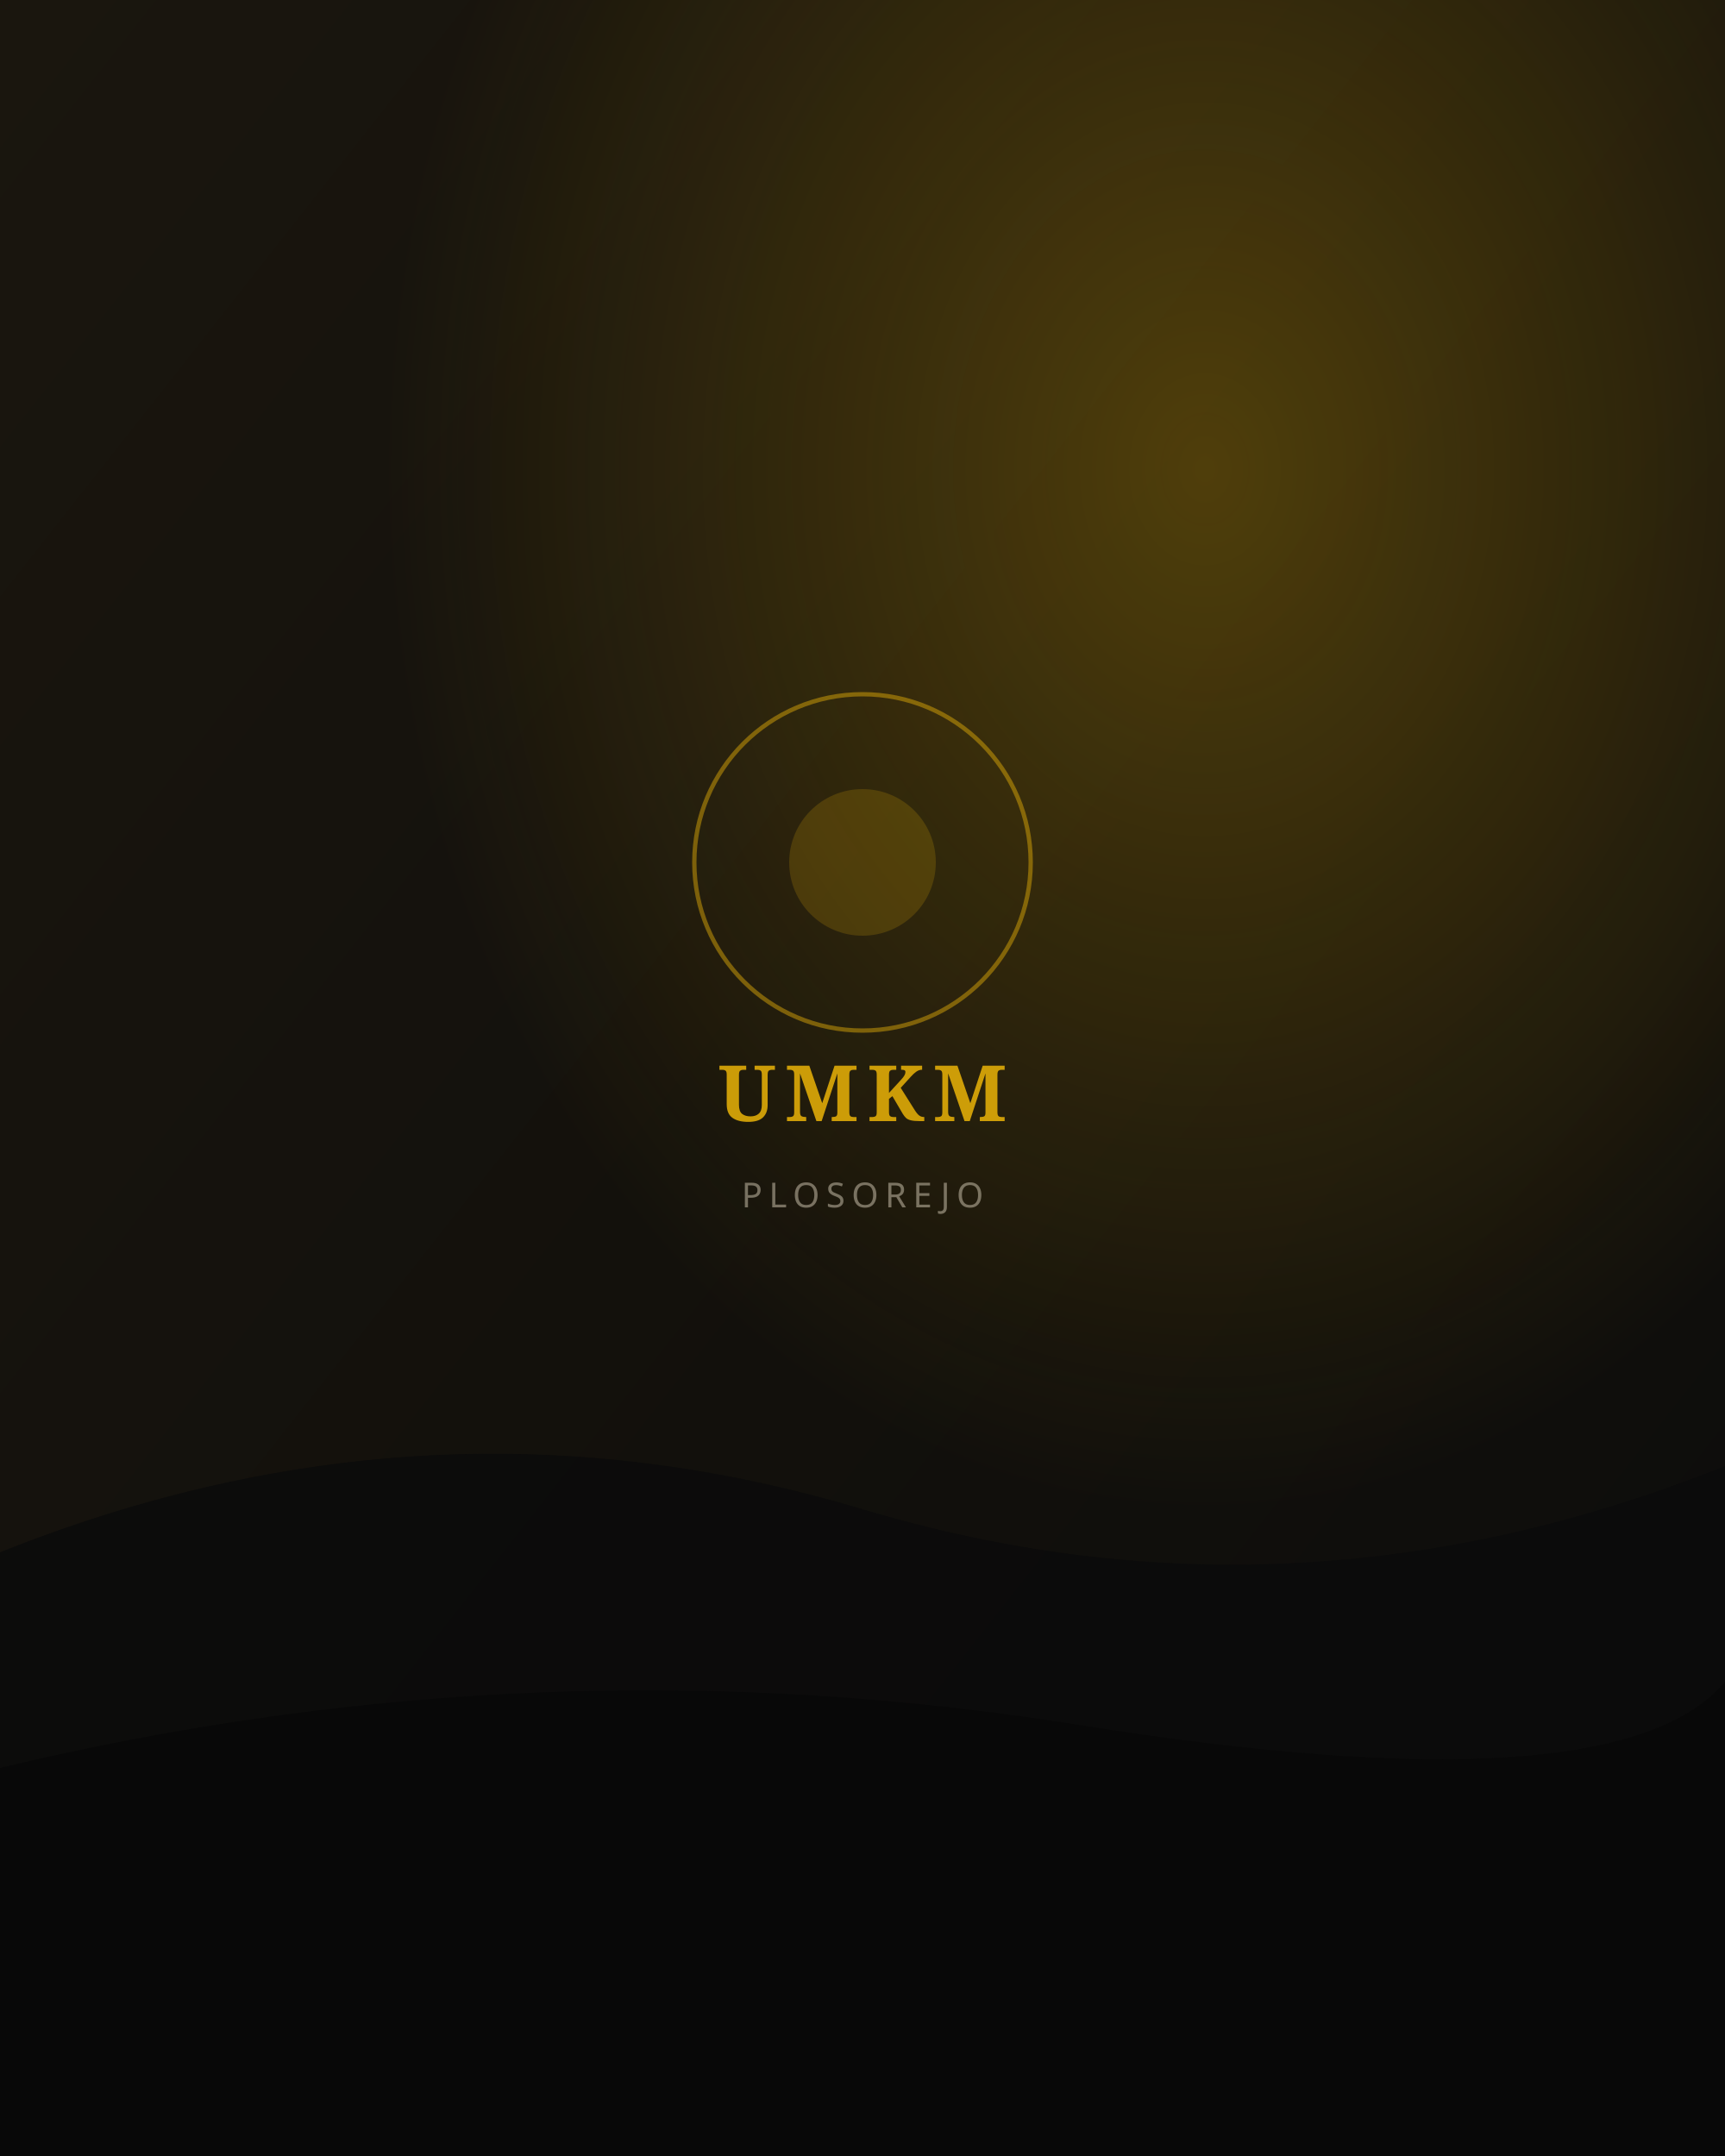
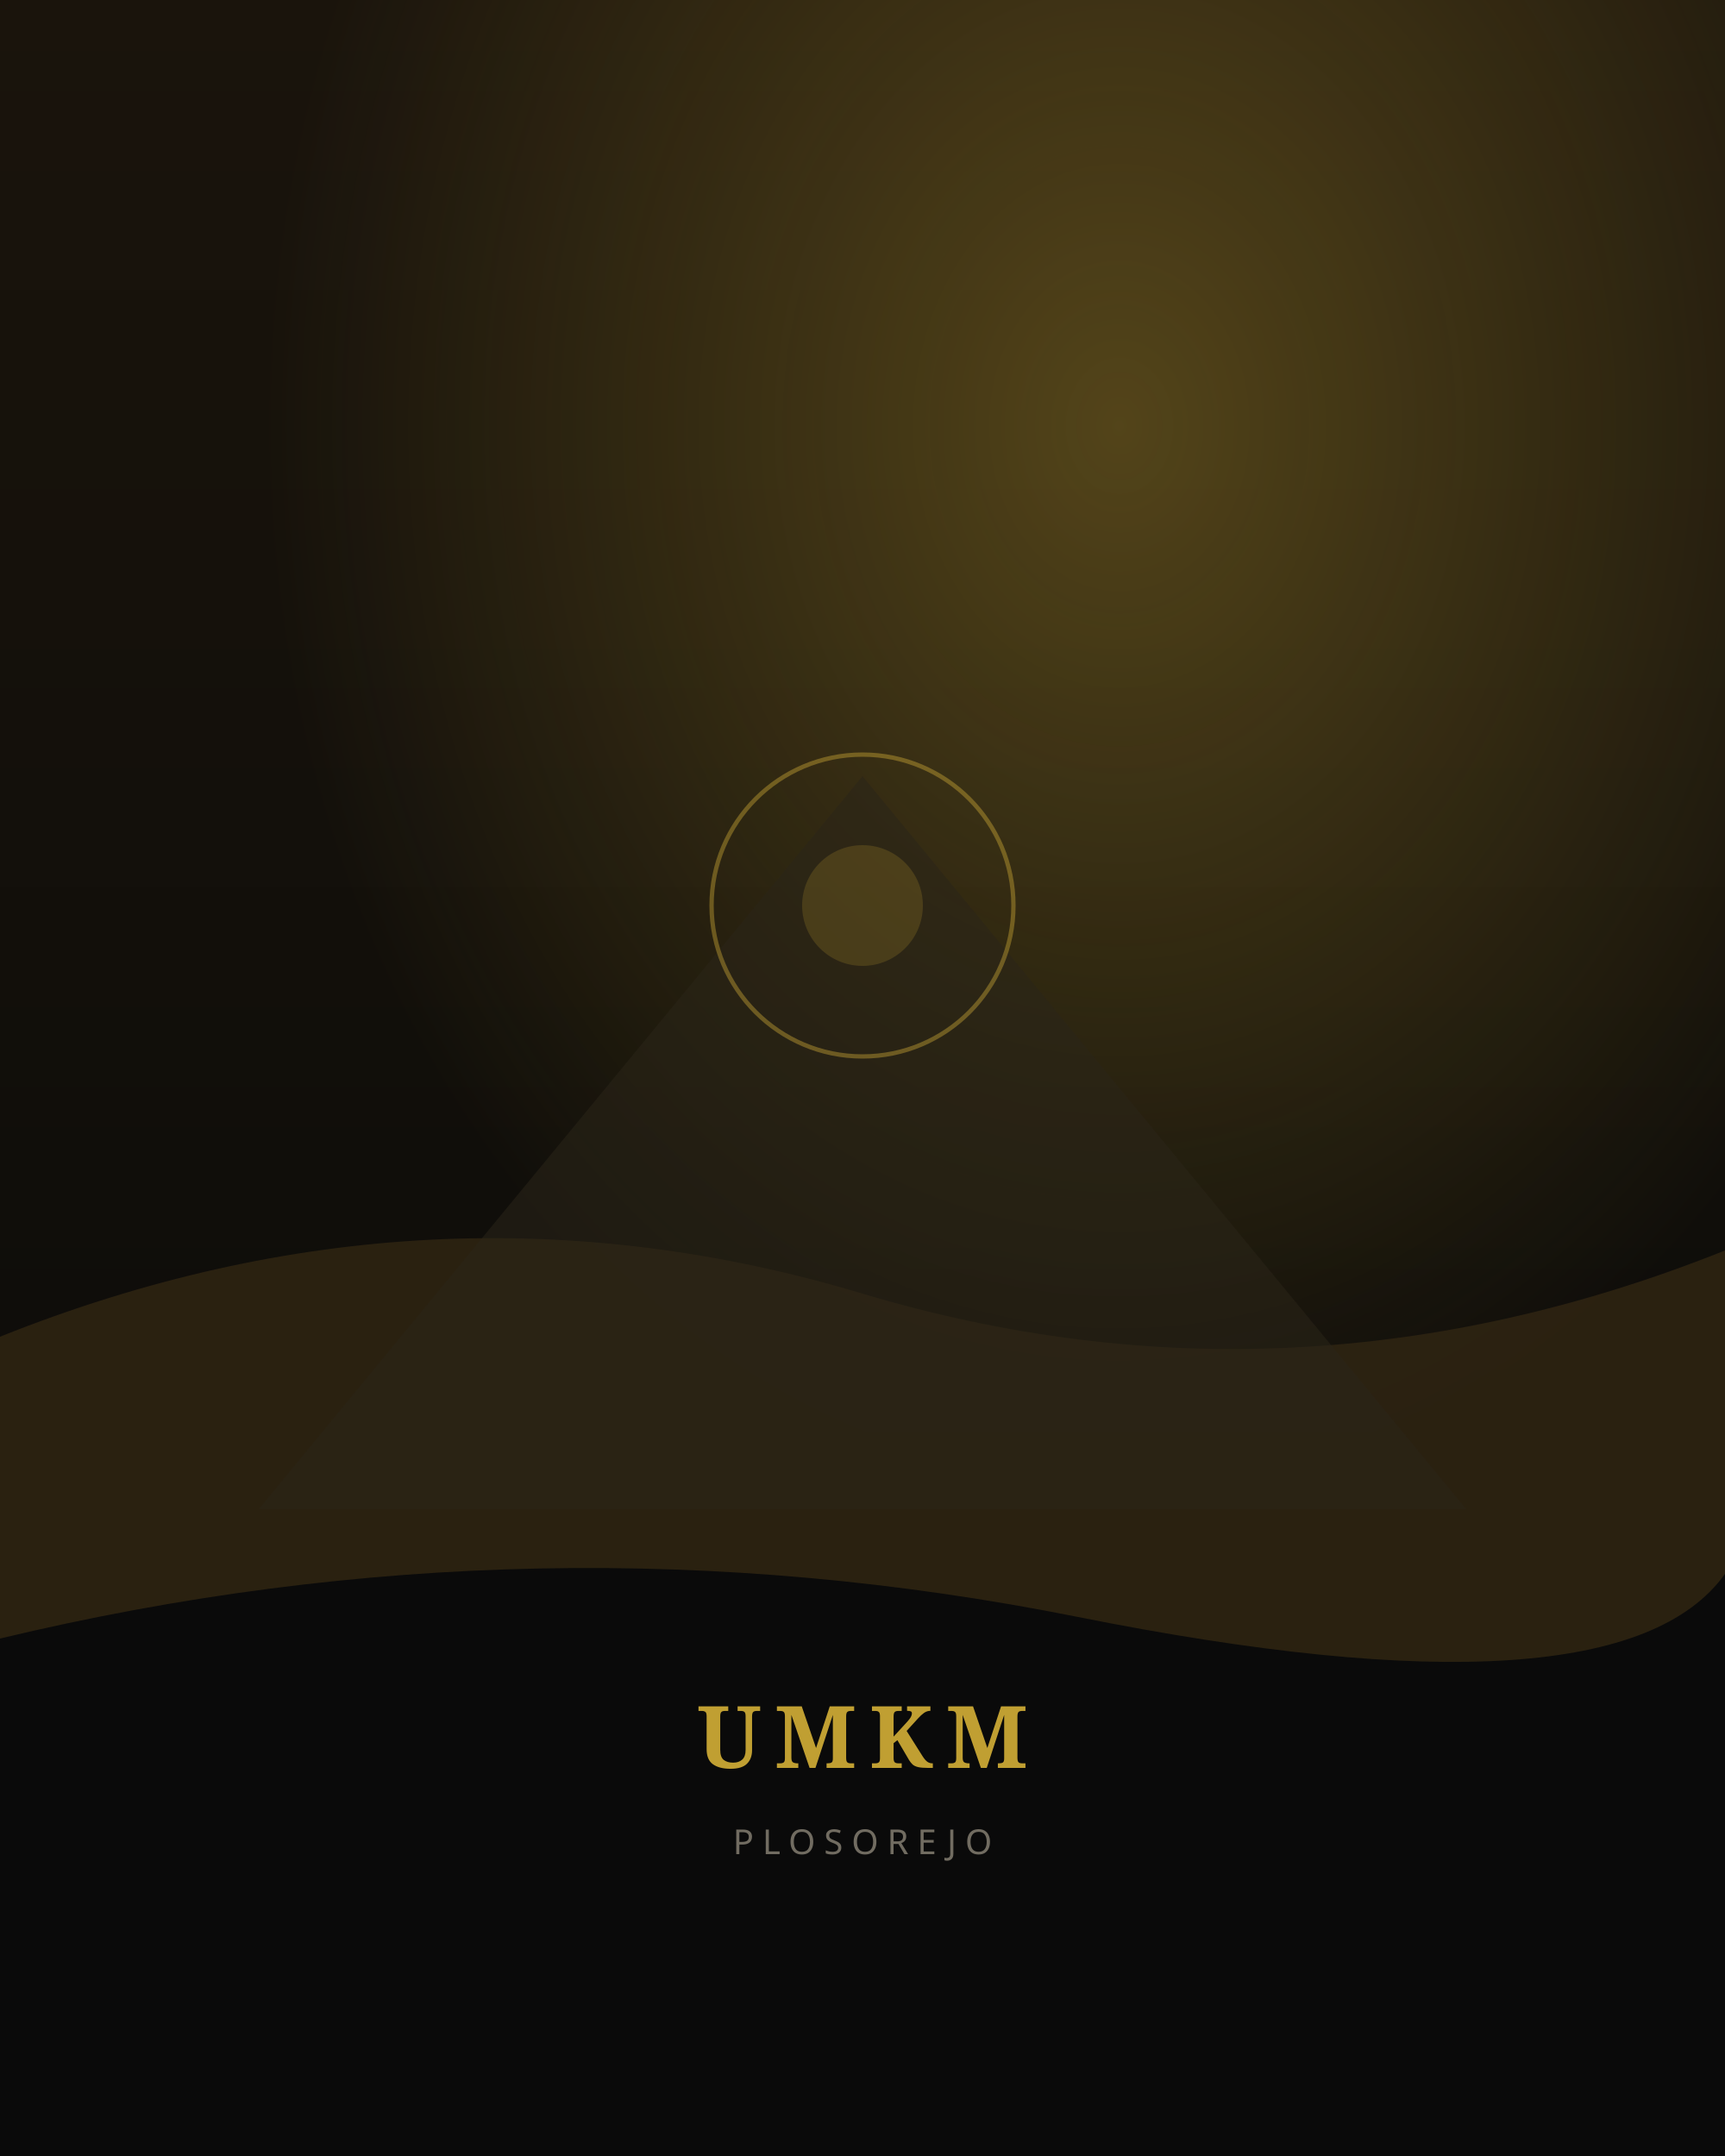
<svg xmlns="http://www.w3.org/2000/svg" viewBox="0 0 800 1000" preserveAspectRatio="xMidYMid slice">
  <defs>
-     <linearGradient id="bg" x1="0" y1="0" x2="1" y2="1">
-       <stop offset="0%" stop-color="#1a160e" />
-       <stop offset="55%" stop-color="#12100c" />
-       <stop offset="100%" stop-color="#0c0c0c" />
+     <linearGradient id="bg" x1="0" y1="0" x2="0" y2="1">
+       <stop offset="0%" stop-color="#1a140c" />
+       <stop offset="55%" stop-color="#100e0a" />
+       <stop offset="100%" stop-color="#080808" />
    </linearGradient>
-     <radialGradient id="orb" cx="70%" cy="22%" r="48%">
-       <stop offset="0%" stop-color="#eab308" stop-opacity="0.28" />
-       <stop offset="100%" stop-color="#eab308" stop-opacity="0" />
+     <radialGradient id="orb" cx="65%" cy="20%" r="50%">
+       <stop offset="0%" stop-color="#d4af37" stop-opacity="0.32" />
+       <stop offset="100%" stop-color="#d4af37" stop-opacity="0" />
    </radialGradient>
  </defs>
  <rect width="800" height="1000" fill="url(#bg)" />
  <rect width="800" height="1000" fill="url(#orb)" />
-   <path d="M0 720 Q200 640 400 700 T800 680 L800 1000 L0 1000 Z" fill="#0a0a0a" opacity="0.85" />
-   <path d="M0 820 Q250 760 500 800 T800 780 L800 1000 L0 1000 Z" fill="#080808" />
-   <circle cx="400" cy="400" r="78" fill="none" stroke="#eab308" stroke-opacity="0.45" stroke-width="2" />
-   <circle cx="400" cy="400" r="34" fill="#eab308" fill-opacity="0.18" />
-   <text x="400" y="520" text-anchor="middle" fill="#eab308" fill-opacity="0.85" font-family="Georgia, serif" font-size="36" font-weight="700" letter-spacing="4">UMKM</text>
-   <text x="400" y="560" text-anchor="middle" fill="#c4bca8" fill-opacity="0.55" font-family="system-ui,sans-serif" font-size="16" letter-spacing="3">PLOSOREJO</text>
+   <path d="M0 620 Q200 540 400 600 T800 580 L800 1000 L0 1000 Z" fill="#2f2412" opacity="0.85" />
+   <path d="M0 760 Q250 700 500 750 T800 730 L800 1000 L0 1000 Z" fill="#0a0a0a" />
+   <path d="M120 700 L400 360 L680 700 Z" fill="#2a2418" opacity="0.55" />
+   <circle cx="400" cy="420" r="70" fill="none" stroke="#d4af37" stroke-opacity="0.4" stroke-width="2" />
+   <circle cx="400" cy="420" r="28" fill="#d4af37" fill-opacity="0.18" />
+   <text x="400" y="820" text-anchor="middle" fill="#d4af37" fill-opacity="0.9" font-family="Georgia,serif" font-size="40" font-weight="700" letter-spacing="6">UMKM</text>
+   <text x="400" y="860" text-anchor="middle" fill="#c4bca8" fill-opacity="0.55" font-family="system-ui,sans-serif" font-size="16" letter-spacing="4">PLOSOREJO</text>
</svg>
